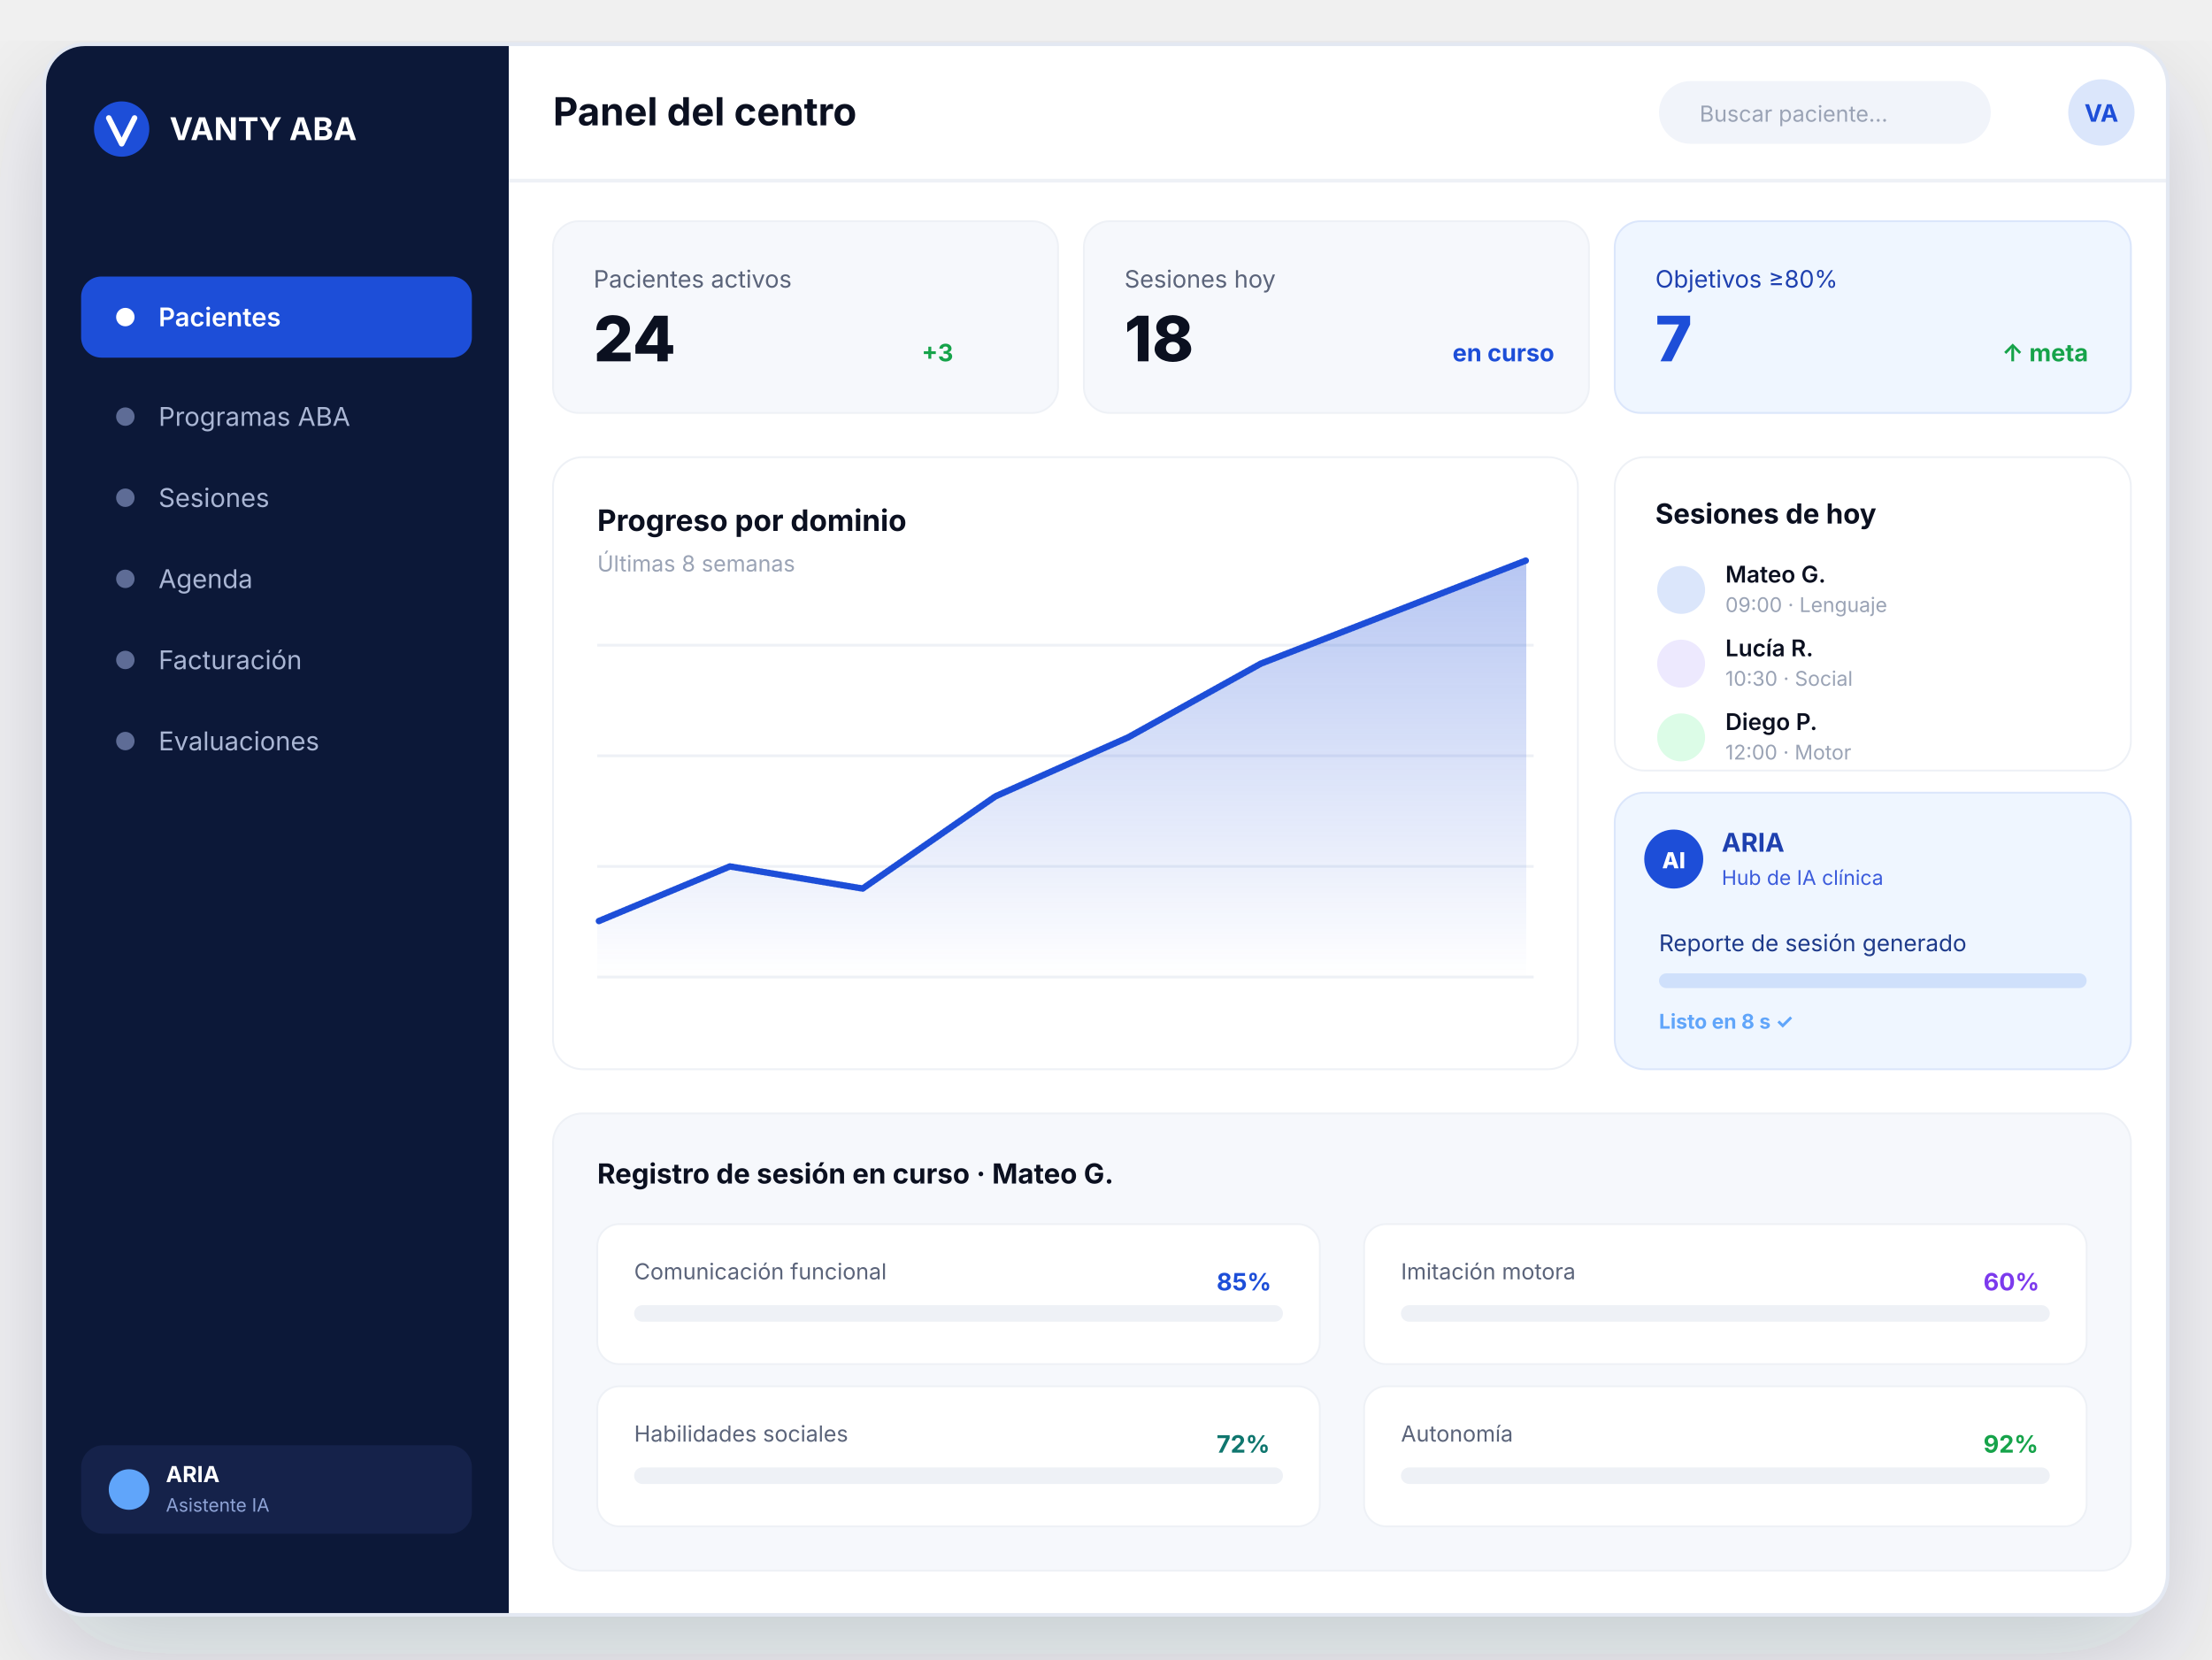
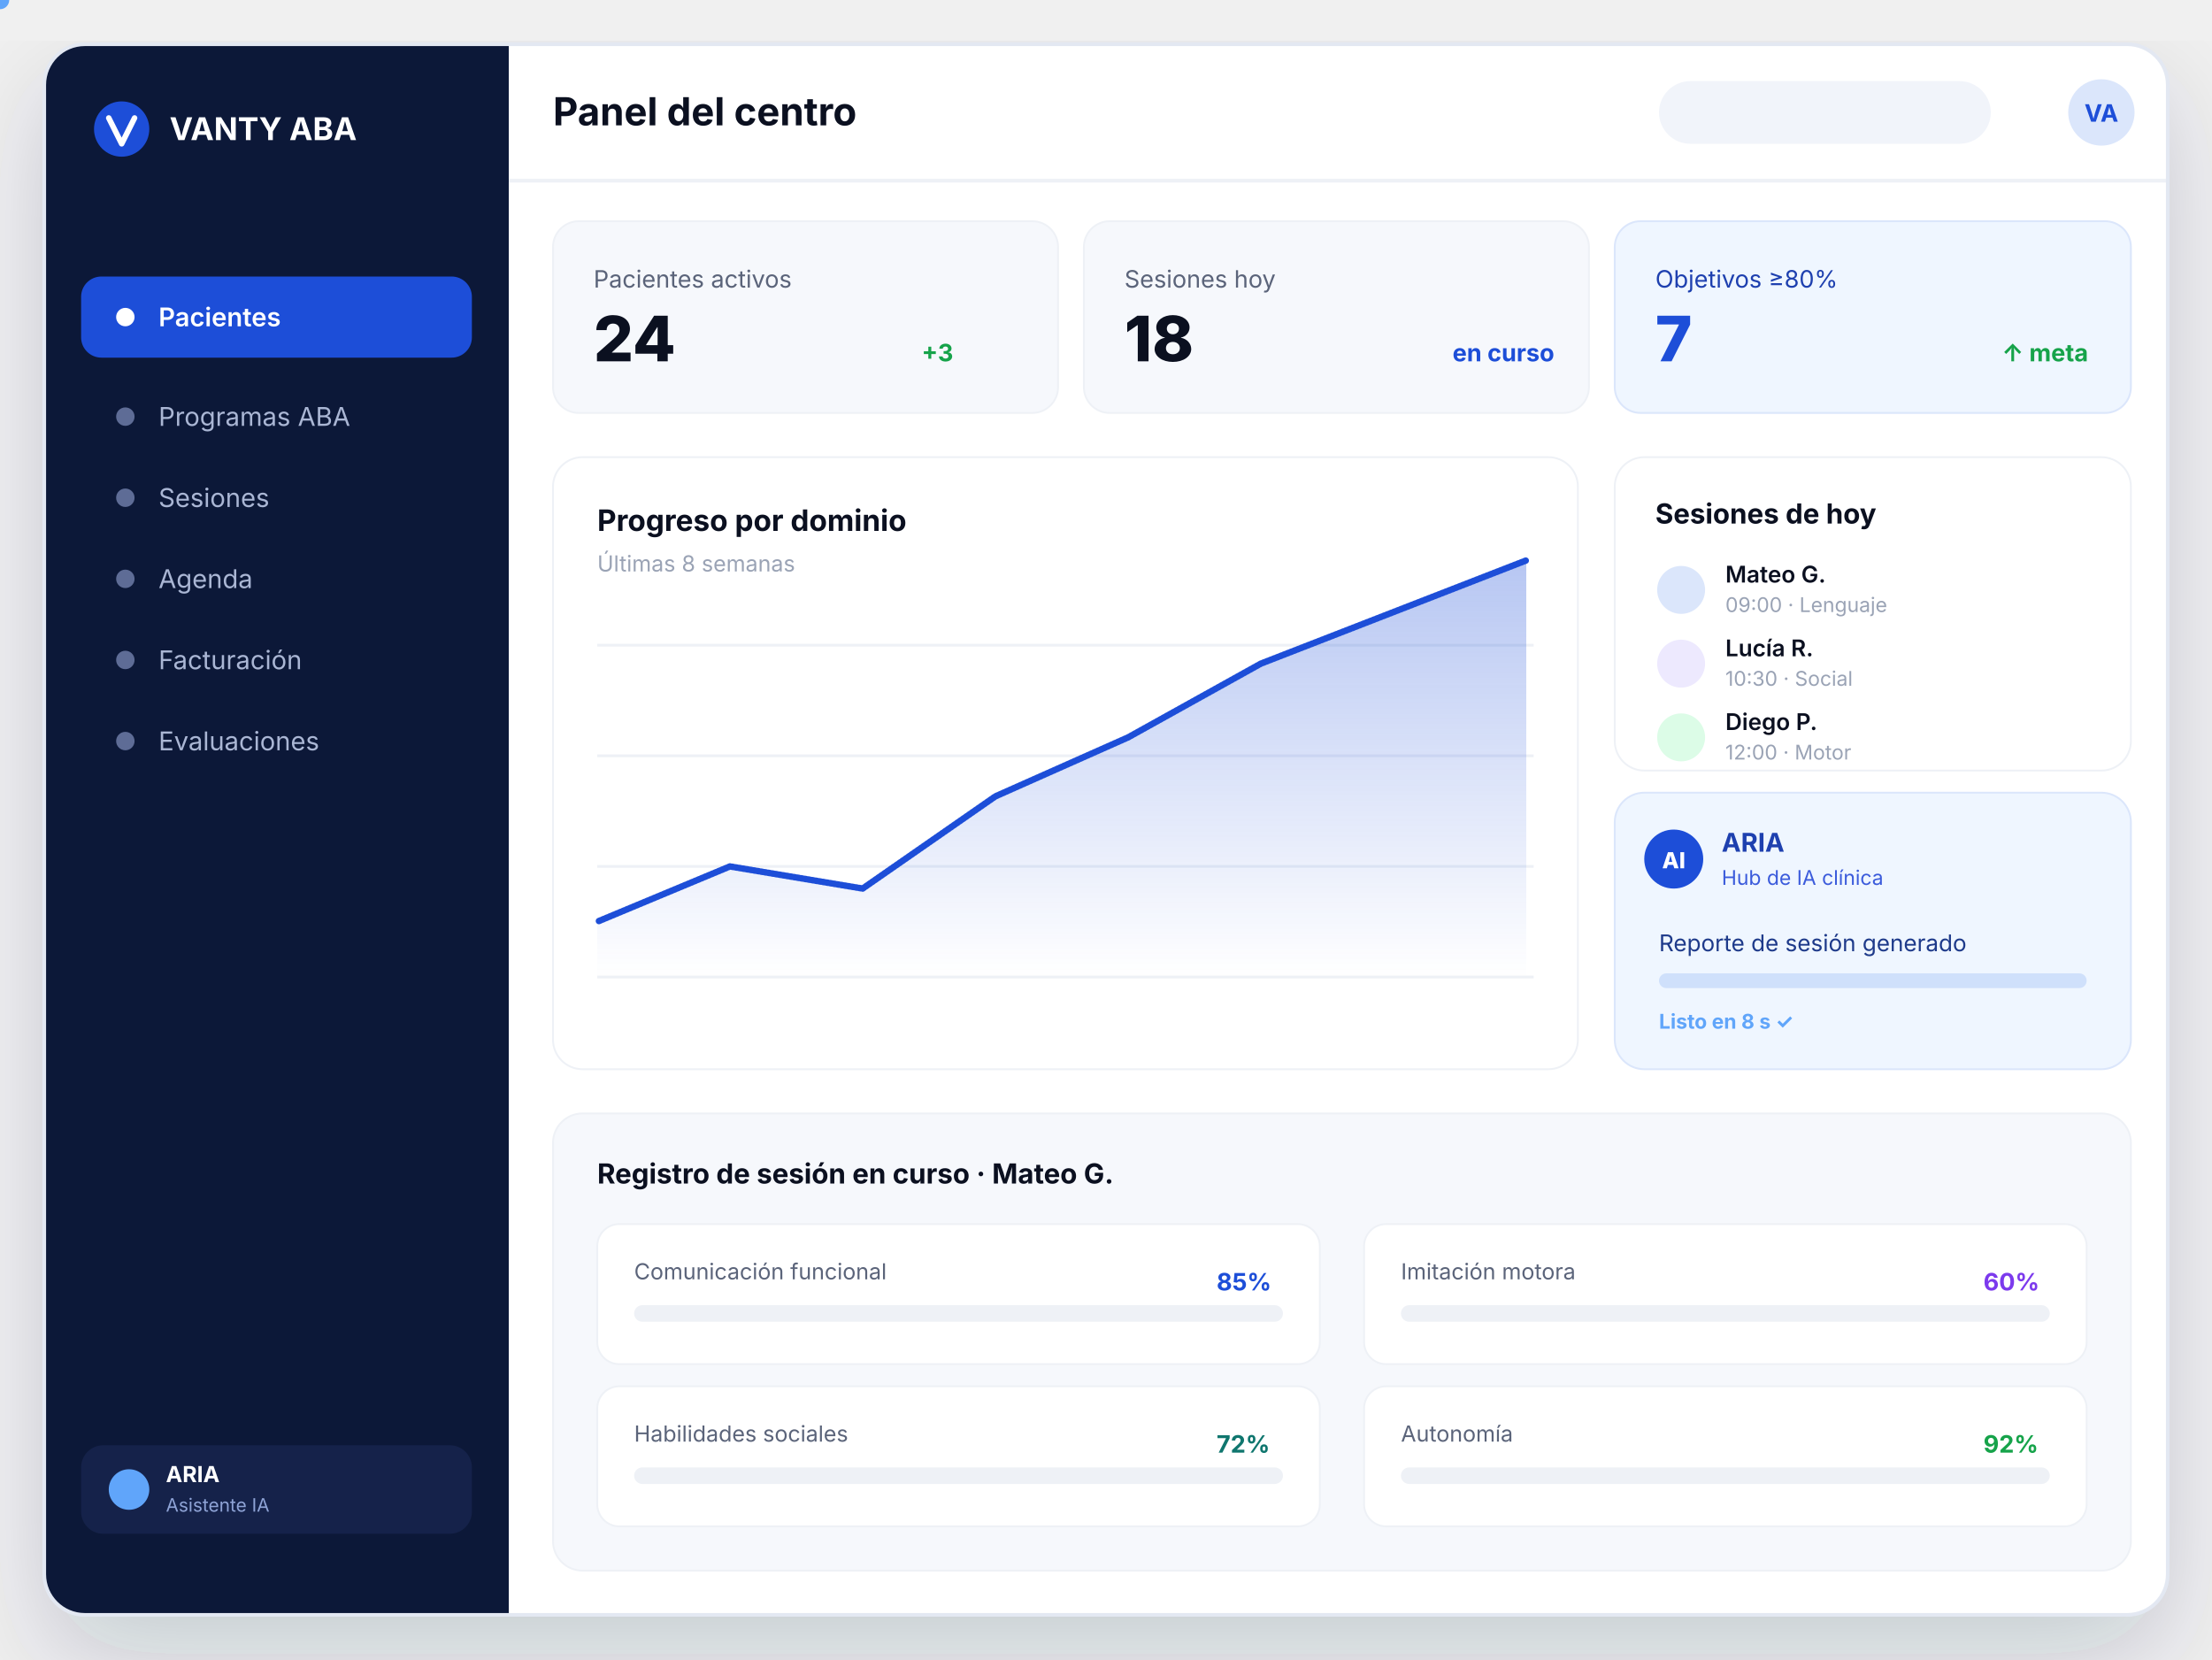
<svg xmlns="http://www.w3.org/2000/svg" viewBox="0 0 1200 900" font-family="Inter, Arial, sans-serif">
  <style>
    .ln{stroke-dasharray:1;stroke-dashoffset:1;animation:draw 1.9s ease forwards .25s}
    @keyframes draw{to{stroke-dashoffset:0}}
    .bar{transform-box:fill-box;transform-origin:left center;transform:scaleX(0);animation:grow 1.1s cubic-bezier(.22,1,.36,1) forwards .7s}
    @keyframes grow{to{transform:scaleX(1)}}
    .pulse{animation:pulse 2.2s ease-in-out infinite}
    @keyframes pulse{0%,100%{opacity:1}50%{opacity:.4}}
    .pop{transform-box:fill-box;transform-origin:center;transform:scale(0);animation:pop .55s cubic-bezier(.34,1.56,.64,1) forwards 1.9s}
    @keyframes pop{to{transform:scale(1)}}
  </style>
  <defs>
    <linearGradient id="area" x1="0" y1="0" x2="0" y2="1">
      <stop offset="0" stop-color="#1D4ED8" stop-opacity="0.32" />
      <stop offset="1" stop-color="#1D4ED8" stop-opacity="0" />
    </linearGradient>
    <clipPath id="win">
      <rect x="24" y="24" width="1152" height="852" rx="22" />
    </clipPath>
    <filter id="dsh" x="-10%" y="-10%" width="120%" height="120%">
      <feDropShadow dx="0" dy="22" stdDeviation="30" flood-color="#1b2a52" flood-opacity="0.18" />
    </filter>
+     <clipPath id="twS">
+       <rect x="920" y="52" width="0" height="18">
+         <animate attributeName="width" values="0;0;74;74;0" keyTimes="0;0.12;0.5;0.9;1" dur="4.2s" repeatCount="indefinite" />
+       </rect>
+     </clipPath>
  </defs>
  <rect x="24" y="24" width="1152" height="852" rx="22" fill="#ffffff" filter="url(#dsh)" />
  <g clip-path="url(#win)">
    <rect x="24" y="24" width="252" height="852" fill="#0c1838" />
    <circle cx="66" cy="70" r="15" fill="#1D4ED8" />
    <path d="M59 64 l7 14 l7 -14" fill="none" stroke="#fff" stroke-width="3" stroke-linecap="round" stroke-linejoin="round" />
    <text x="92" y="76" fill="#ffffff" font-size="17" font-weight="700">VANTY ABA</text>
    <rect x="44" y="150" width="212" height="44" rx="11" fill="#1D4ED8" />
    <circle cx="68" cy="172" r="5" fill="#fff" />
    <text x="86" y="177" fill="#ffffff" font-size="14" font-weight="600">Pacientes</text>
    <circle cx="68" cy="226" r="5" fill="#5e6c96" />
    <text x="86" y="231" fill="#aab6d4" font-size="14">Programas ABA</text>
    <circle cx="68" cy="270" r="5" fill="#5e6c96" />
    <text x="86" y="275" fill="#aab6d4" font-size="14">Sesiones</text>
    <circle cx="68" cy="314" r="5" fill="#5e6c96" />
    <text x="86" y="319" fill="#aab6d4" font-size="14">Agenda</text>
    <circle cx="68" cy="358" r="5" fill="#5e6c96" />
    <text x="86" y="363" fill="#aab6d4" font-size="14">Facturación</text>
    <circle cx="68" cy="402" r="5" fill="#5e6c96" />
    <text x="86" y="407" fill="#aab6d4" font-size="14">Evaluaciones</text>
    <rect x="44" y="784" width="212" height="48" rx="12" fill="#15224a" />
    <circle cx="70" cy="808" r="11" fill="#60a5fa" />
    <text x="90" y="804" fill="#fff" font-size="12" font-weight="700">ARIA</text>
    <text x="90" y="820" fill="#8ea3d6" font-size="10">Asistente IA</text>
    <rect x="276" y="24" width="900" height="74" fill="#ffffff" />
    <line x1="276" y1="98" x2="1176" y2="98" stroke="#eef1f6" stroke-width="2" />
    <text x="300" y="68" fill="#0b1020" font-size="21" font-weight="700">Panel del centro</text>
    <rect x="900" y="44" width="180" height="34" rx="17" fill="#f1f4fa" />
-     <text x="922" y="66" fill="#9aa3b5" font-size="12">Buscar paciente…</text>
+     <text x="922" y="66" fill="#0b1020" font-size="12" font-weight="600" clip-path="url(#twS)">Mateo G.</text>
    <circle cx="1140" cy="61" r="18" fill="#dbe6fb" />
    <text x="1140" y="66" fill="#1D4ED8" font-size="13" font-weight="700" text-anchor="middle">VA</text>
  </g>
  <g>
    <rect x="300" y="120" width="274" height="104" rx="14" fill="#f6f8fc" stroke="#eef1f6" />
    <text x="322" y="156" fill="#5b647a" font-size="13">Pacientes activos</text>
    <text x="322" y="196" fill="#0b1020" font-size="34" font-weight="800">24</text>
    <text x="500" y="196" fill="#16a34a" font-size="13" font-weight="700">+3</text>
    <rect x="588" y="120" width="274" height="104" rx="14" fill="#f6f8fc" stroke="#eef1f6" />
    <text x="610" y="156" fill="#5b647a" font-size="13">Sesiones hoy</text>
    <text x="610" y="196" fill="#0b1020" font-size="34" font-weight="800">18</text>
    <text x="788" y="196" fill="#1D4ED8" font-size="13" font-weight="700">en curso</text>
    <rect x="876" y="120" width="280" height="104" rx="14" fill="#eff6ff" stroke="#dbe6fb" />
    <text x="898" y="156" fill="#1e40af" font-size="13">Objetivos ≥80%</text>
    <text x="898" y="196" fill="#1D4ED8" font-size="34" font-weight="800">7</text>
    <text x="1086" y="196" fill="#16a34a" font-size="13" font-weight="700">↑ meta</text>
  </g>
  <rect x="300" y="248" width="556" height="332" rx="16" fill="#ffffff" stroke="#eef1f6" />
  <text x="324" y="288" fill="#0b1020" font-size="16" font-weight="700">Progreso por dominio</text>
  <text x="324" y="310" fill="#9aa3b5" font-size="12">Últimas 8 semanas</text>
  <g stroke="#eef1f6" stroke-width="1.5">
    <line x1="324" y1="350" x2="832" y2="350" />
    <line x1="324" y1="410" x2="832" y2="410" />
    <line x1="324" y1="470" x2="832" y2="470" />
    <line x1="324" y1="530" x2="832" y2="530" />
  </g>
  <path d="M324 500 L396 470 L468 482 L540 432 L612 400 L684 360 L756 332 L828 304 L828 530 L324 530 Z" fill="url(#area)" />
  <polyline class="ln" pathLength="1" points="324,500 396,470 468,482 540,432 612,400 684,360 756,332 828,304" fill="none" stroke="#1D4ED8" stroke-width="3.5" stroke-linecap="round" stroke-linejoin="round" />
  <circle class="pop" cx="828" cy="304" r="6" fill="#1D4ED8" stroke="#fff" stroke-width="3" />
+   <circle r="5" fill="#60a5fa">
+     <animateMotion dur="3.6s" begin="1.6s" repeatCount="indefinite" calcMode="linear" path="M324 500 L396 470 L468 482 L540 432 L612 400 L684 360 L756 332 L828 304" />
+   </circle>
  <rect x="876" y="248" width="280" height="170" rx="16" fill="#ffffff" stroke="#eef1f6" />
  <text x="898" y="284" fill="#0b1020" font-size="15" font-weight="700">Sesiones de hoy</text>
  <g>
    <circle cx="912" cy="320" r="13" fill="#dbe6fb" />
    <text x="936" y="316" fill="#0b1020" font-size="12.5" font-weight="600">Mateo G.</text>
    <text x="936" y="332" fill="#9aa3b5" font-size="11">09:00 · Lenguaje</text>
    <circle cx="912" cy="360" r="13" fill="#ede9fe" />
    <text x="936" y="356" fill="#0b1020" font-size="12.5" font-weight="600">Lucía R.</text>
    <text x="936" y="372" fill="#9aa3b5" font-size="11">10:30 · Social</text>
    <circle cx="912" cy="400" r="13" fill="#dcfce7" />
    <text x="936" y="396" fill="#0b1020" font-size="12.5" font-weight="600">Diego P.</text>
    <text x="936" y="412" fill="#9aa3b5" font-size="11">12:00 · Motor</text>
  </g>
  <rect x="876" y="430" width="280" height="150" rx="16" fill="#eff6ff" stroke="#dbe6fb" />
  <circle class="pulse" cx="908" cy="466" r="16" fill="#1D4ED8" />
  <text x="908" y="471" fill="#fff" font-size="12" font-weight="800" text-anchor="middle">AI</text>
  <text x="934" y="462" fill="#1e40af" font-size="14" font-weight="700">ARIA</text>
  <text x="934" y="480" fill="#3b5bdb" font-size="11">Hub de IA clínica</text>
  <text x="900" y="516" fill="#1e3a8a" font-size="12.5">Reporte de sesión generado</text>
  <rect x="900" y="528" width="232" height="8" rx="4" fill="#cfe0fb" />
  <rect class="bar" x="900" y="528" width="200" height="8" rx="4" fill="#1D4ED8" />
  <text x="900" y="558" fill="#60a5fa" font-size="11" font-weight="700">Listo en 8 s ✓</text>
  <rect x="300" y="604" width="856" height="248" rx="16" fill="#f6f8fc" stroke="#eef1f6" />
  <text x="324" y="642" fill="#0b1020" font-size="15" font-weight="700">Registro de sesión en curso · Mateo G.</text>
  <g>
    <rect x="324" y="664" width="392" height="76" rx="12" fill="#fff" stroke="#eef1f6" />
    <text x="344" y="694" fill="#5b647a" font-size="12">Comunicación funcional</text>
    <rect x="344" y="708" width="352" height="9" rx="4.5" fill="#eef1f6" />
    <rect class="bar" x="344" y="708" width="300" height="9" rx="4.5" fill="#1D4ED8" />
    <text x="660" y="700" fill="#1D4ED8" font-size="13" font-weight="700">85%</text>
    <rect x="740" y="664" width="392" height="76" rx="12" fill="#fff" stroke="#eef1f6" />
    <text x="760" y="694" fill="#5b647a" font-size="12">Imitación motora</text>
    <rect x="760" y="708" width="352" height="9" rx="4.5" fill="#eef1f6" />
    <rect class="bar" x="760" y="708" width="210" height="9" rx="4.5" fill="#7c3aed" />
    <text x="1076" y="700" fill="#7c3aed" font-size="13" font-weight="700">60%</text>
    <rect x="324" y="752" width="392" height="76" rx="12" fill="#fff" stroke="#eef1f6" />
    <text x="344" y="782" fill="#5b647a" font-size="12">Habilidades sociales</text>
    <rect x="344" y="796" width="352" height="9" rx="4.5" fill="#eef1f6" />
    <rect class="bar" x="344" y="796" width="265" height="9" rx="4.5" fill="#0f766e" />
    <text x="660" y="788" fill="#0f766e" font-size="13" font-weight="700">72%</text>
    <rect x="740" y="752" width="392" height="76" rx="12" fill="#fff" stroke="#eef1f6" />
    <text x="760" y="782" fill="#5b647a" font-size="12">Autonomía</text>
    <rect x="760" y="796" width="352" height="9" rx="4.5" fill="#eef1f6" />
    <rect class="bar" x="760" y="796" width="330" height="9" rx="4.5" fill="#16a34a" />
    <text x="1076" y="788" fill="#16a34a" font-size="13" font-weight="700">92%</text>
  </g>
  <rect x="24" y="24" width="1152" height="852" rx="22" fill="none" stroke="#e3e8f2" stroke-width="2" />
</svg>
